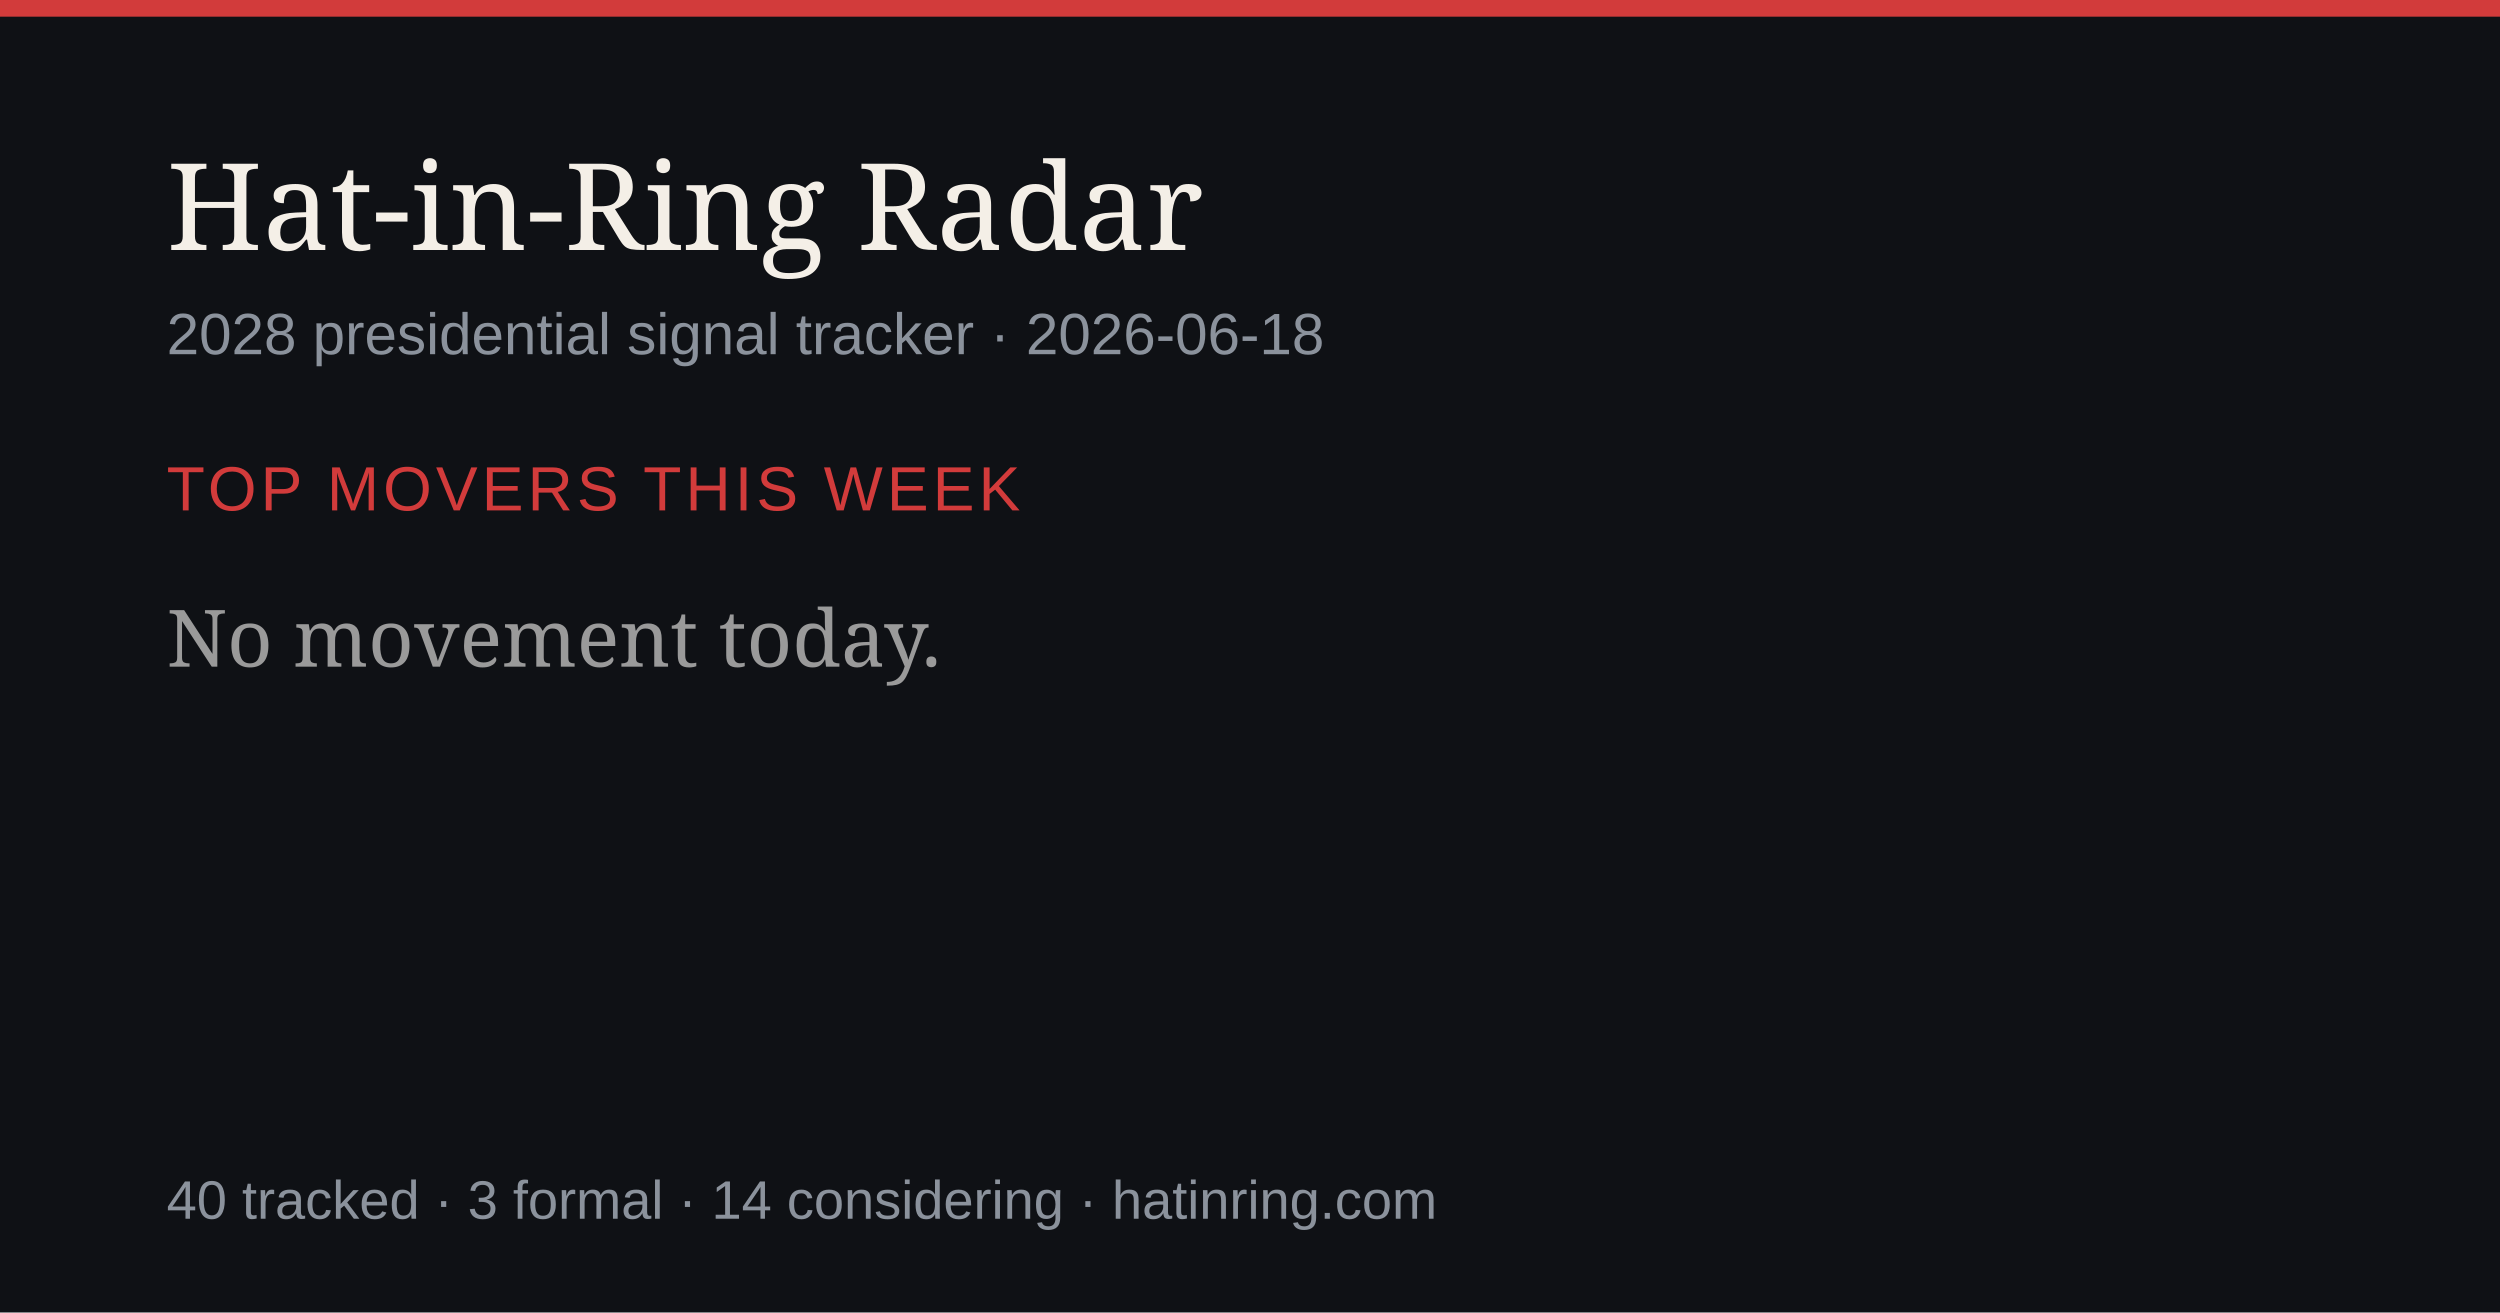
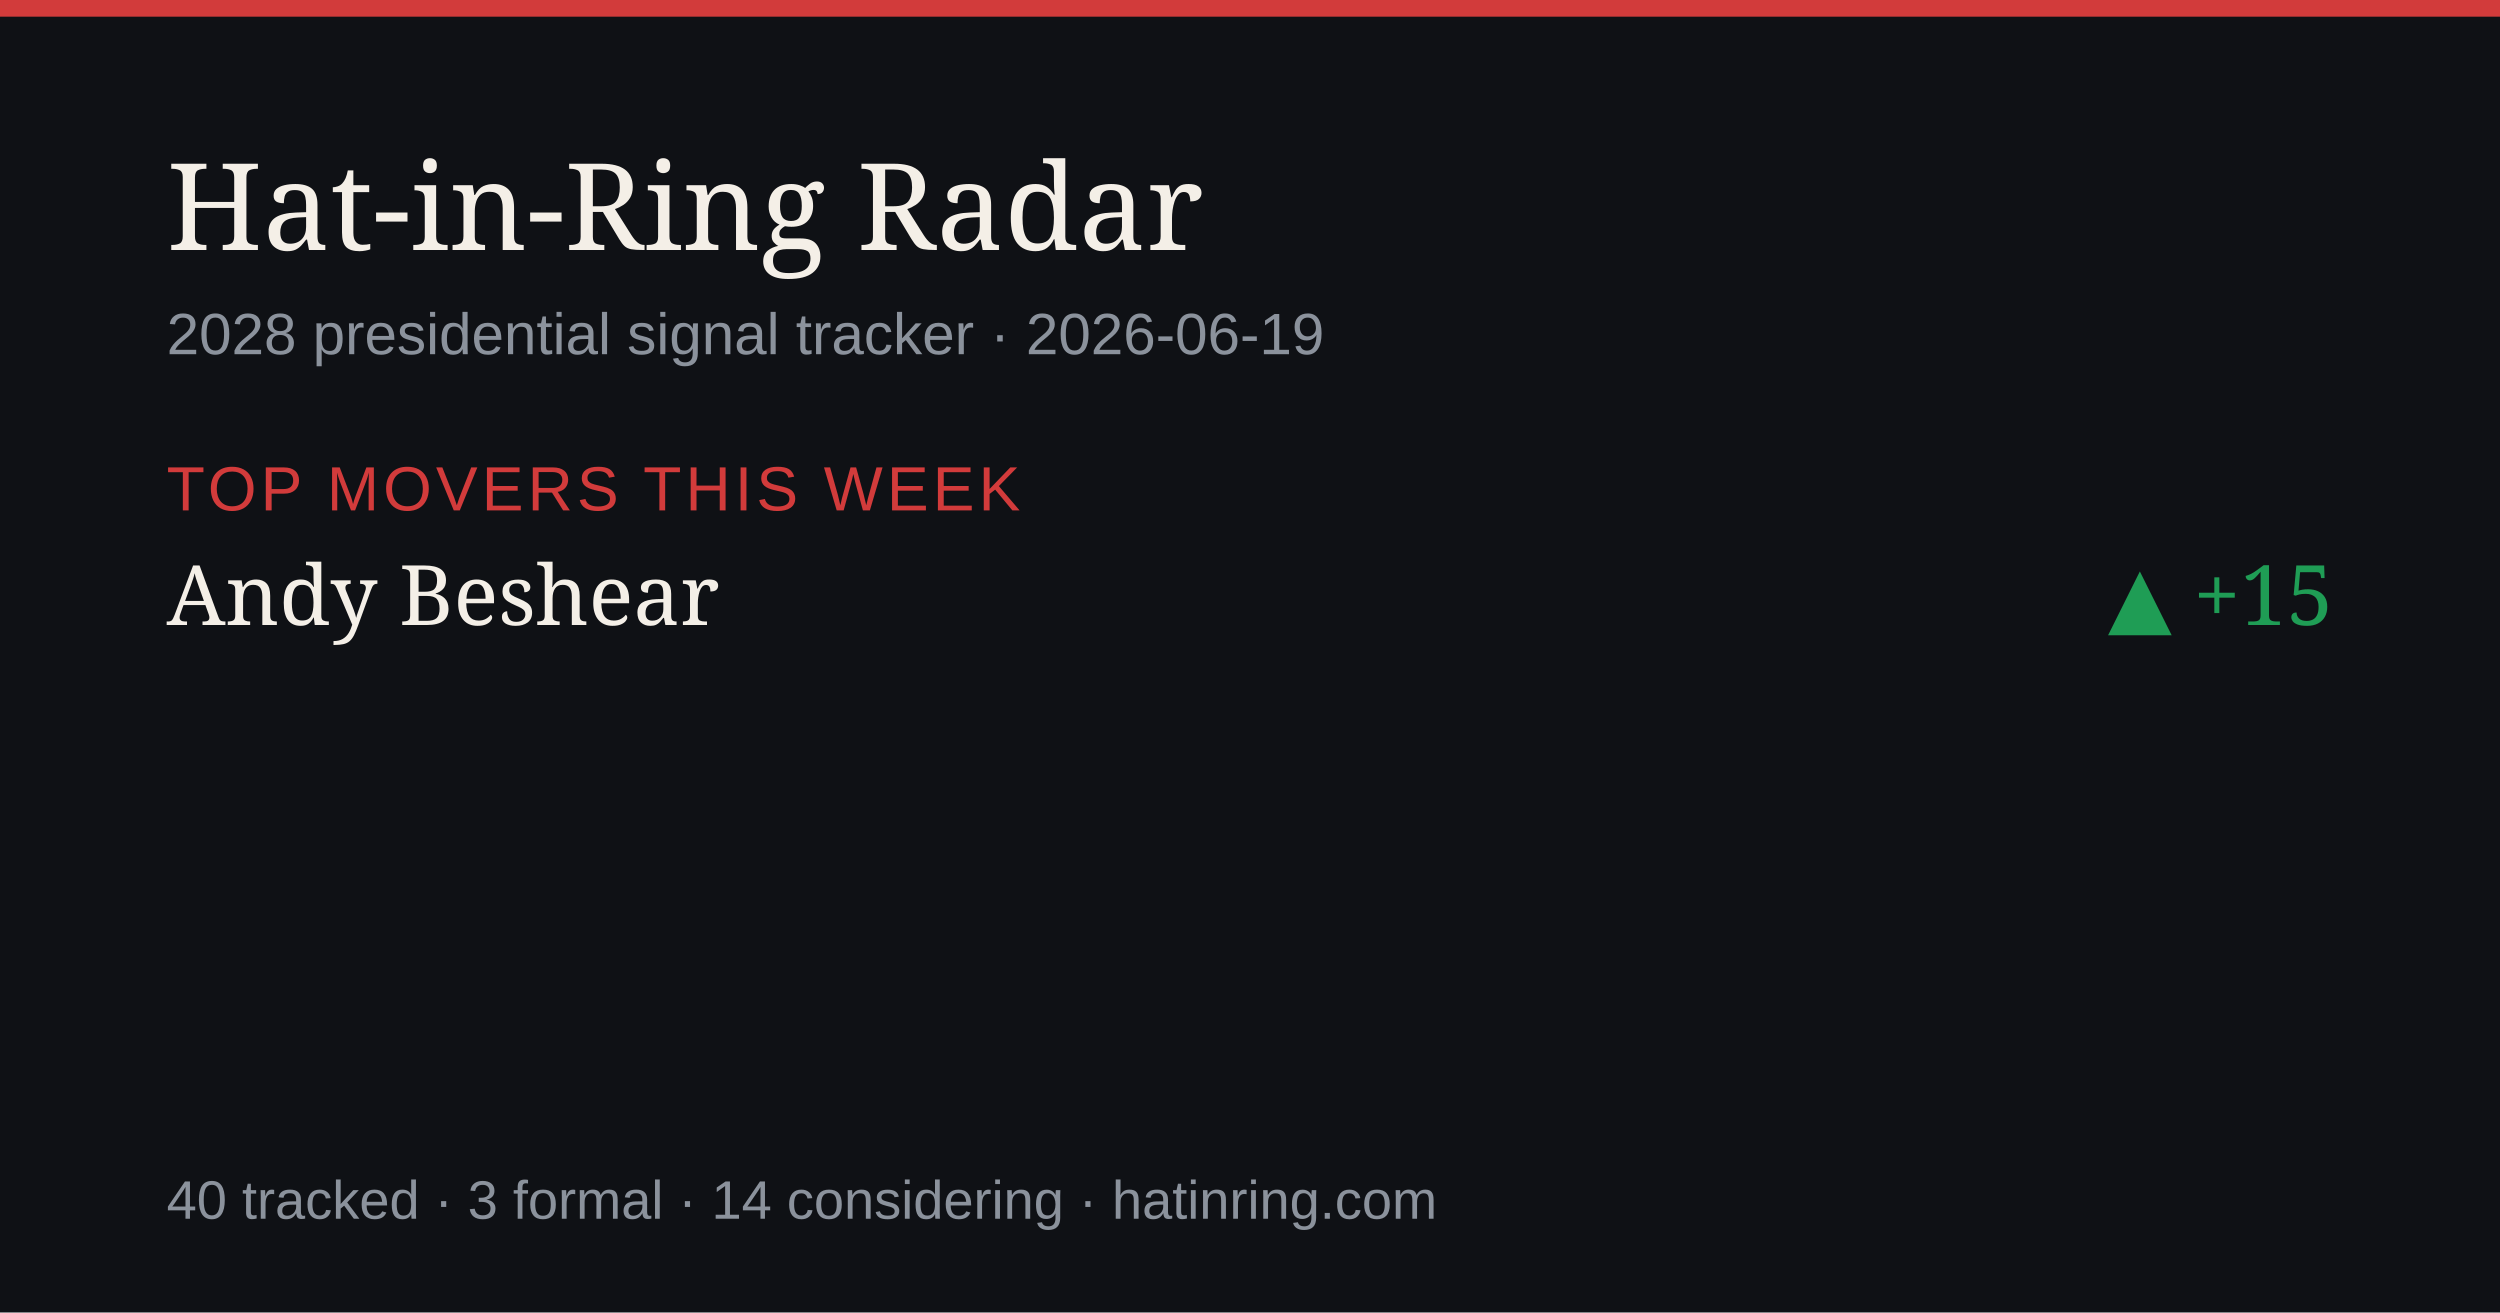
<svg xmlns="http://www.w3.org/2000/svg" width="1200" height="630" viewBox="0 0 1200 630" role="img" aria-label="Hat-in-Ring Radar daily briefing">
  <rect width="1200" height="630" fill="#0f1115" />
  <rect width="1200" height="8" fill="#d23b3b" />
  <text x="80" y="120" font-size="58" fill="#f4efe7" font-family="Georgia,serif">Hat-in-Ring Radar</text>
-   <text x="80" y="170" font-size="28" fill="#8b929c" font-family="-apple-system,Arial,sans-serif">2028 presidential signal tracker · 2026-06-18</text>
+   <text x="80" y="170" font-size="28" fill="#8b929c" font-family="-apple-system,Arial,sans-serif">2028 presidential signal tracker · 2026-06-19</text>
  <text x="80" y="245" font-size="30" fill="#d23b3b" font-family="-apple-system,Arial,sans-serif" letter-spacing="2">TOP MOVERS THIS WEEK</text>
-   <text x="80" y="320" font-size="38" fill="#9a9a9a" font-family="Georgia,serif">No movement today.</text>
+   <text x="80" y="300" font-size="40" fill="#f4efe7" font-family="Georgia,serif">Andy Beshear</text>
+   <text x="1120" y="300" font-size="40" fill="#1f9d55" text-anchor="end" font-family="Georgia,serif">▲ +15</text>
  <text x="80" y="585" font-size="26" fill="#8b929c" font-family="-apple-system,Arial,sans-serif">40 tracked · 3 formal · 14 considering · hatinring.com</text>
</svg>
